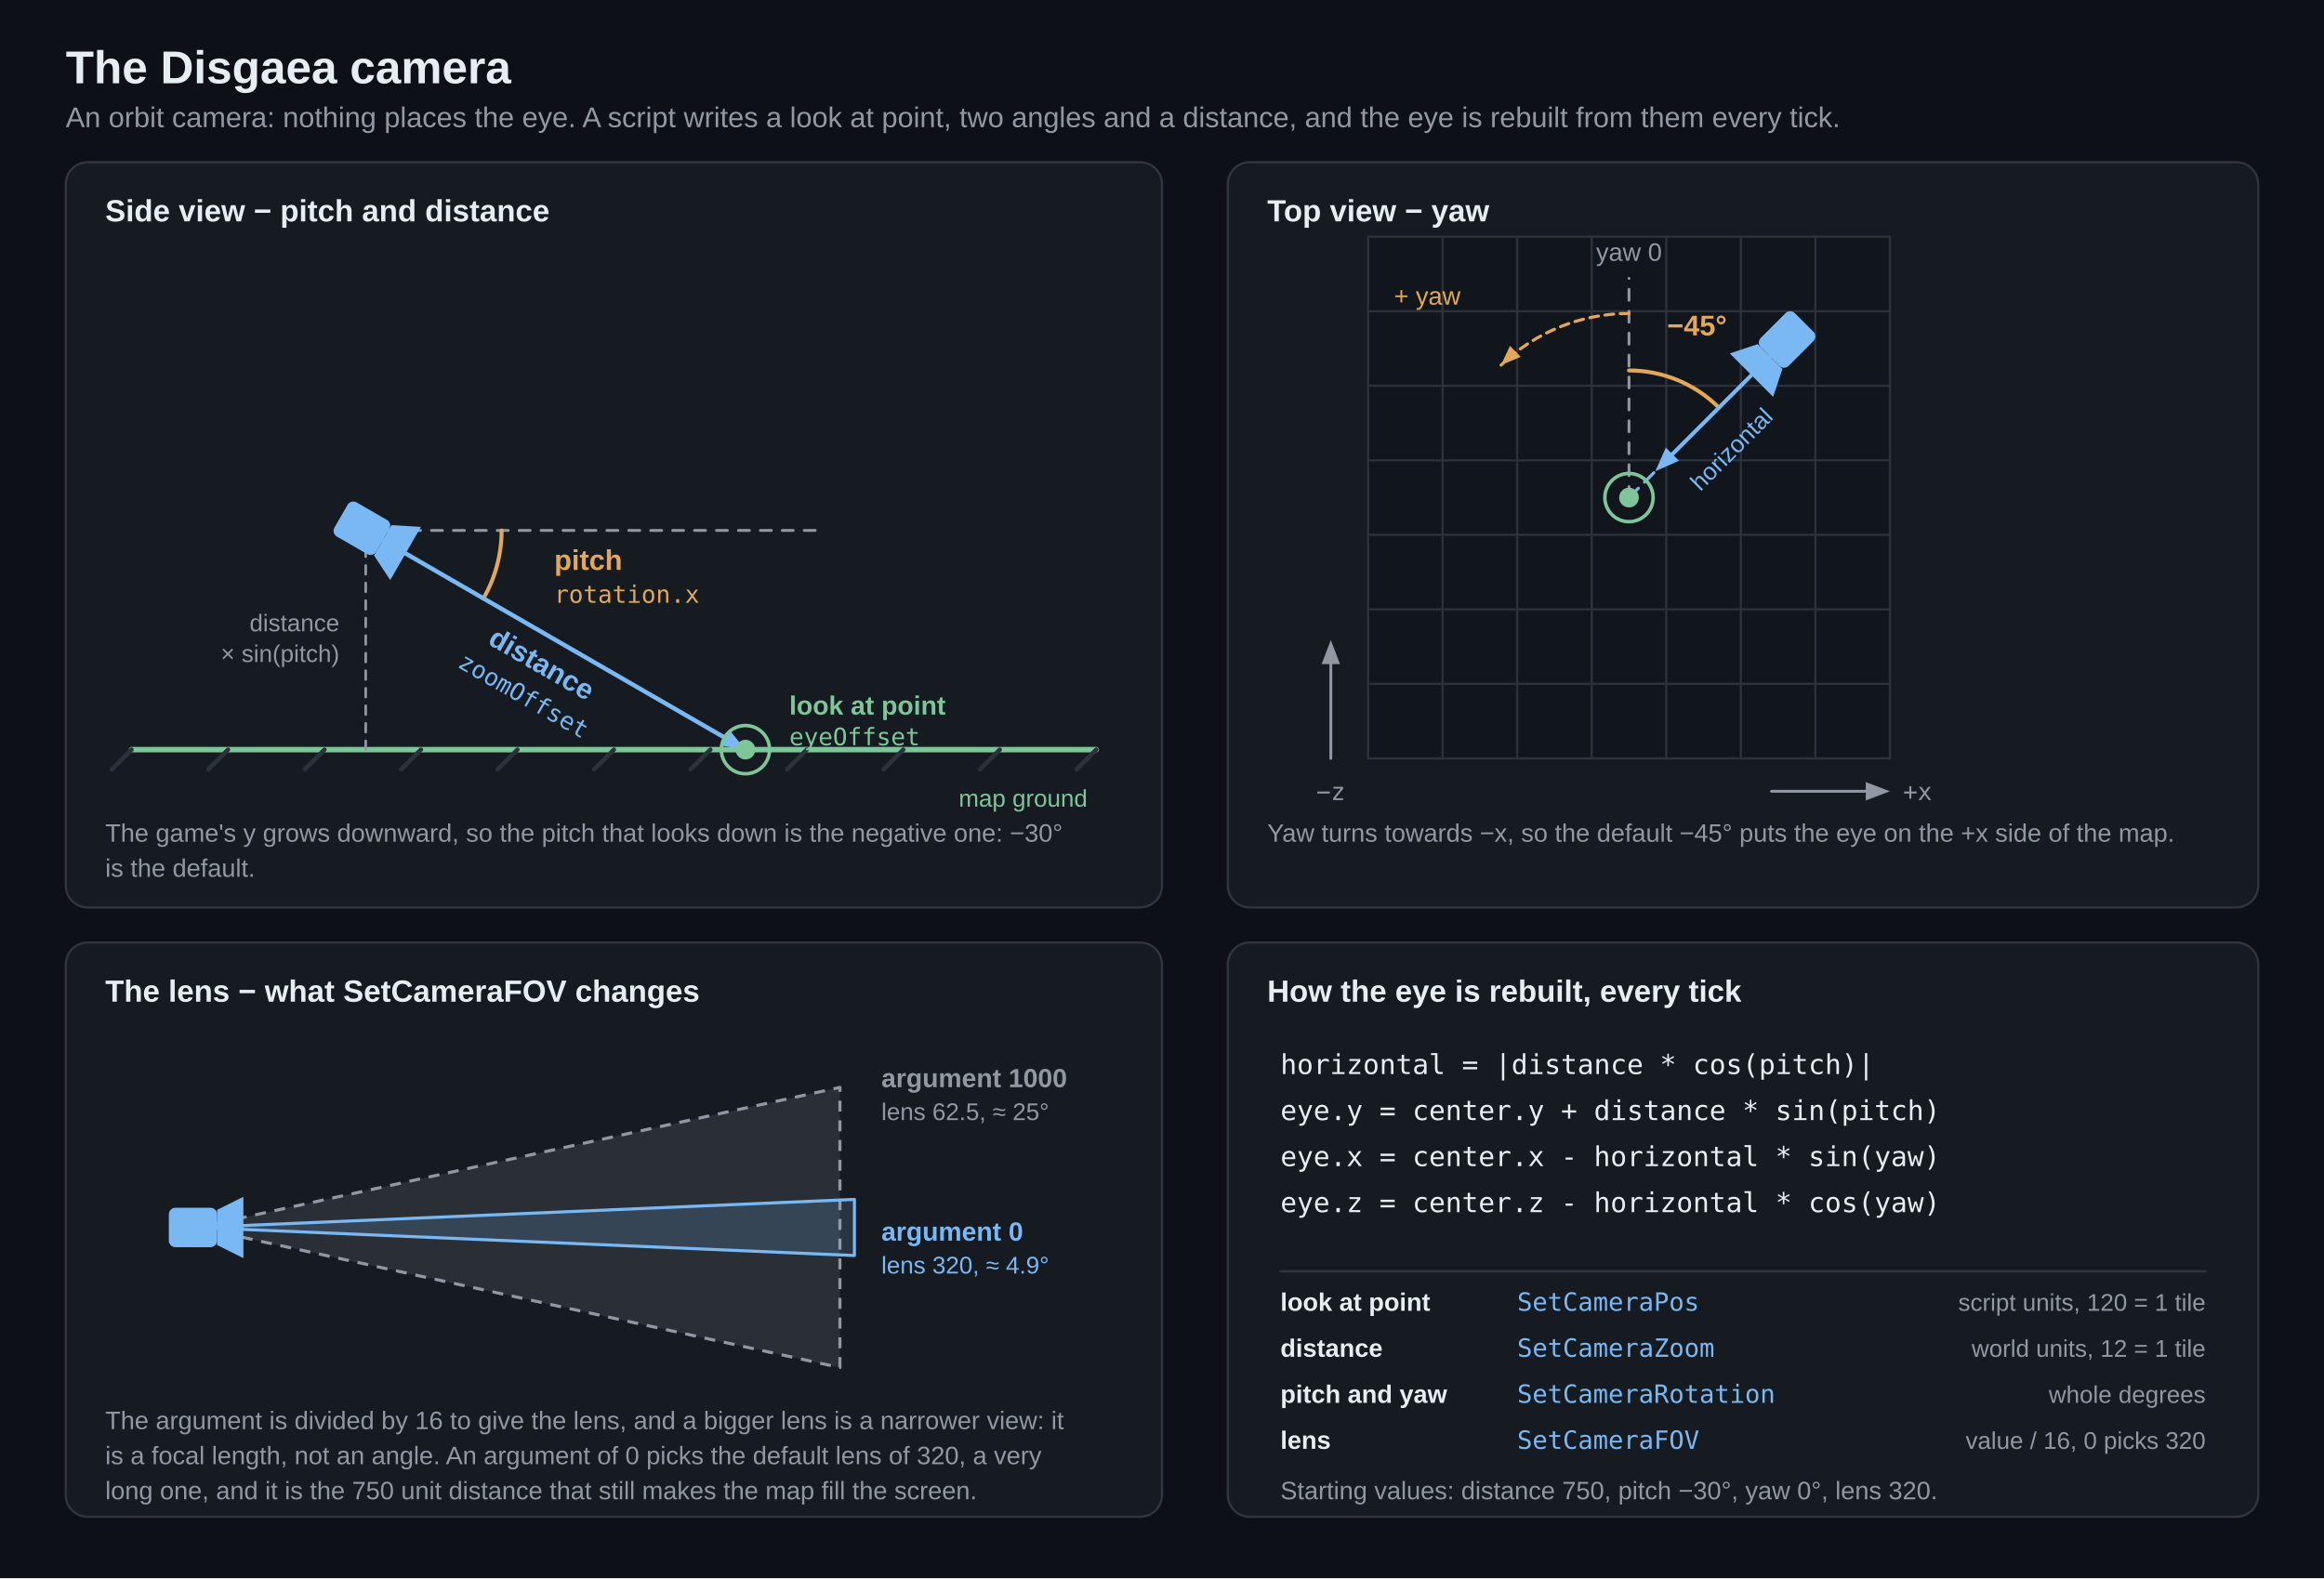
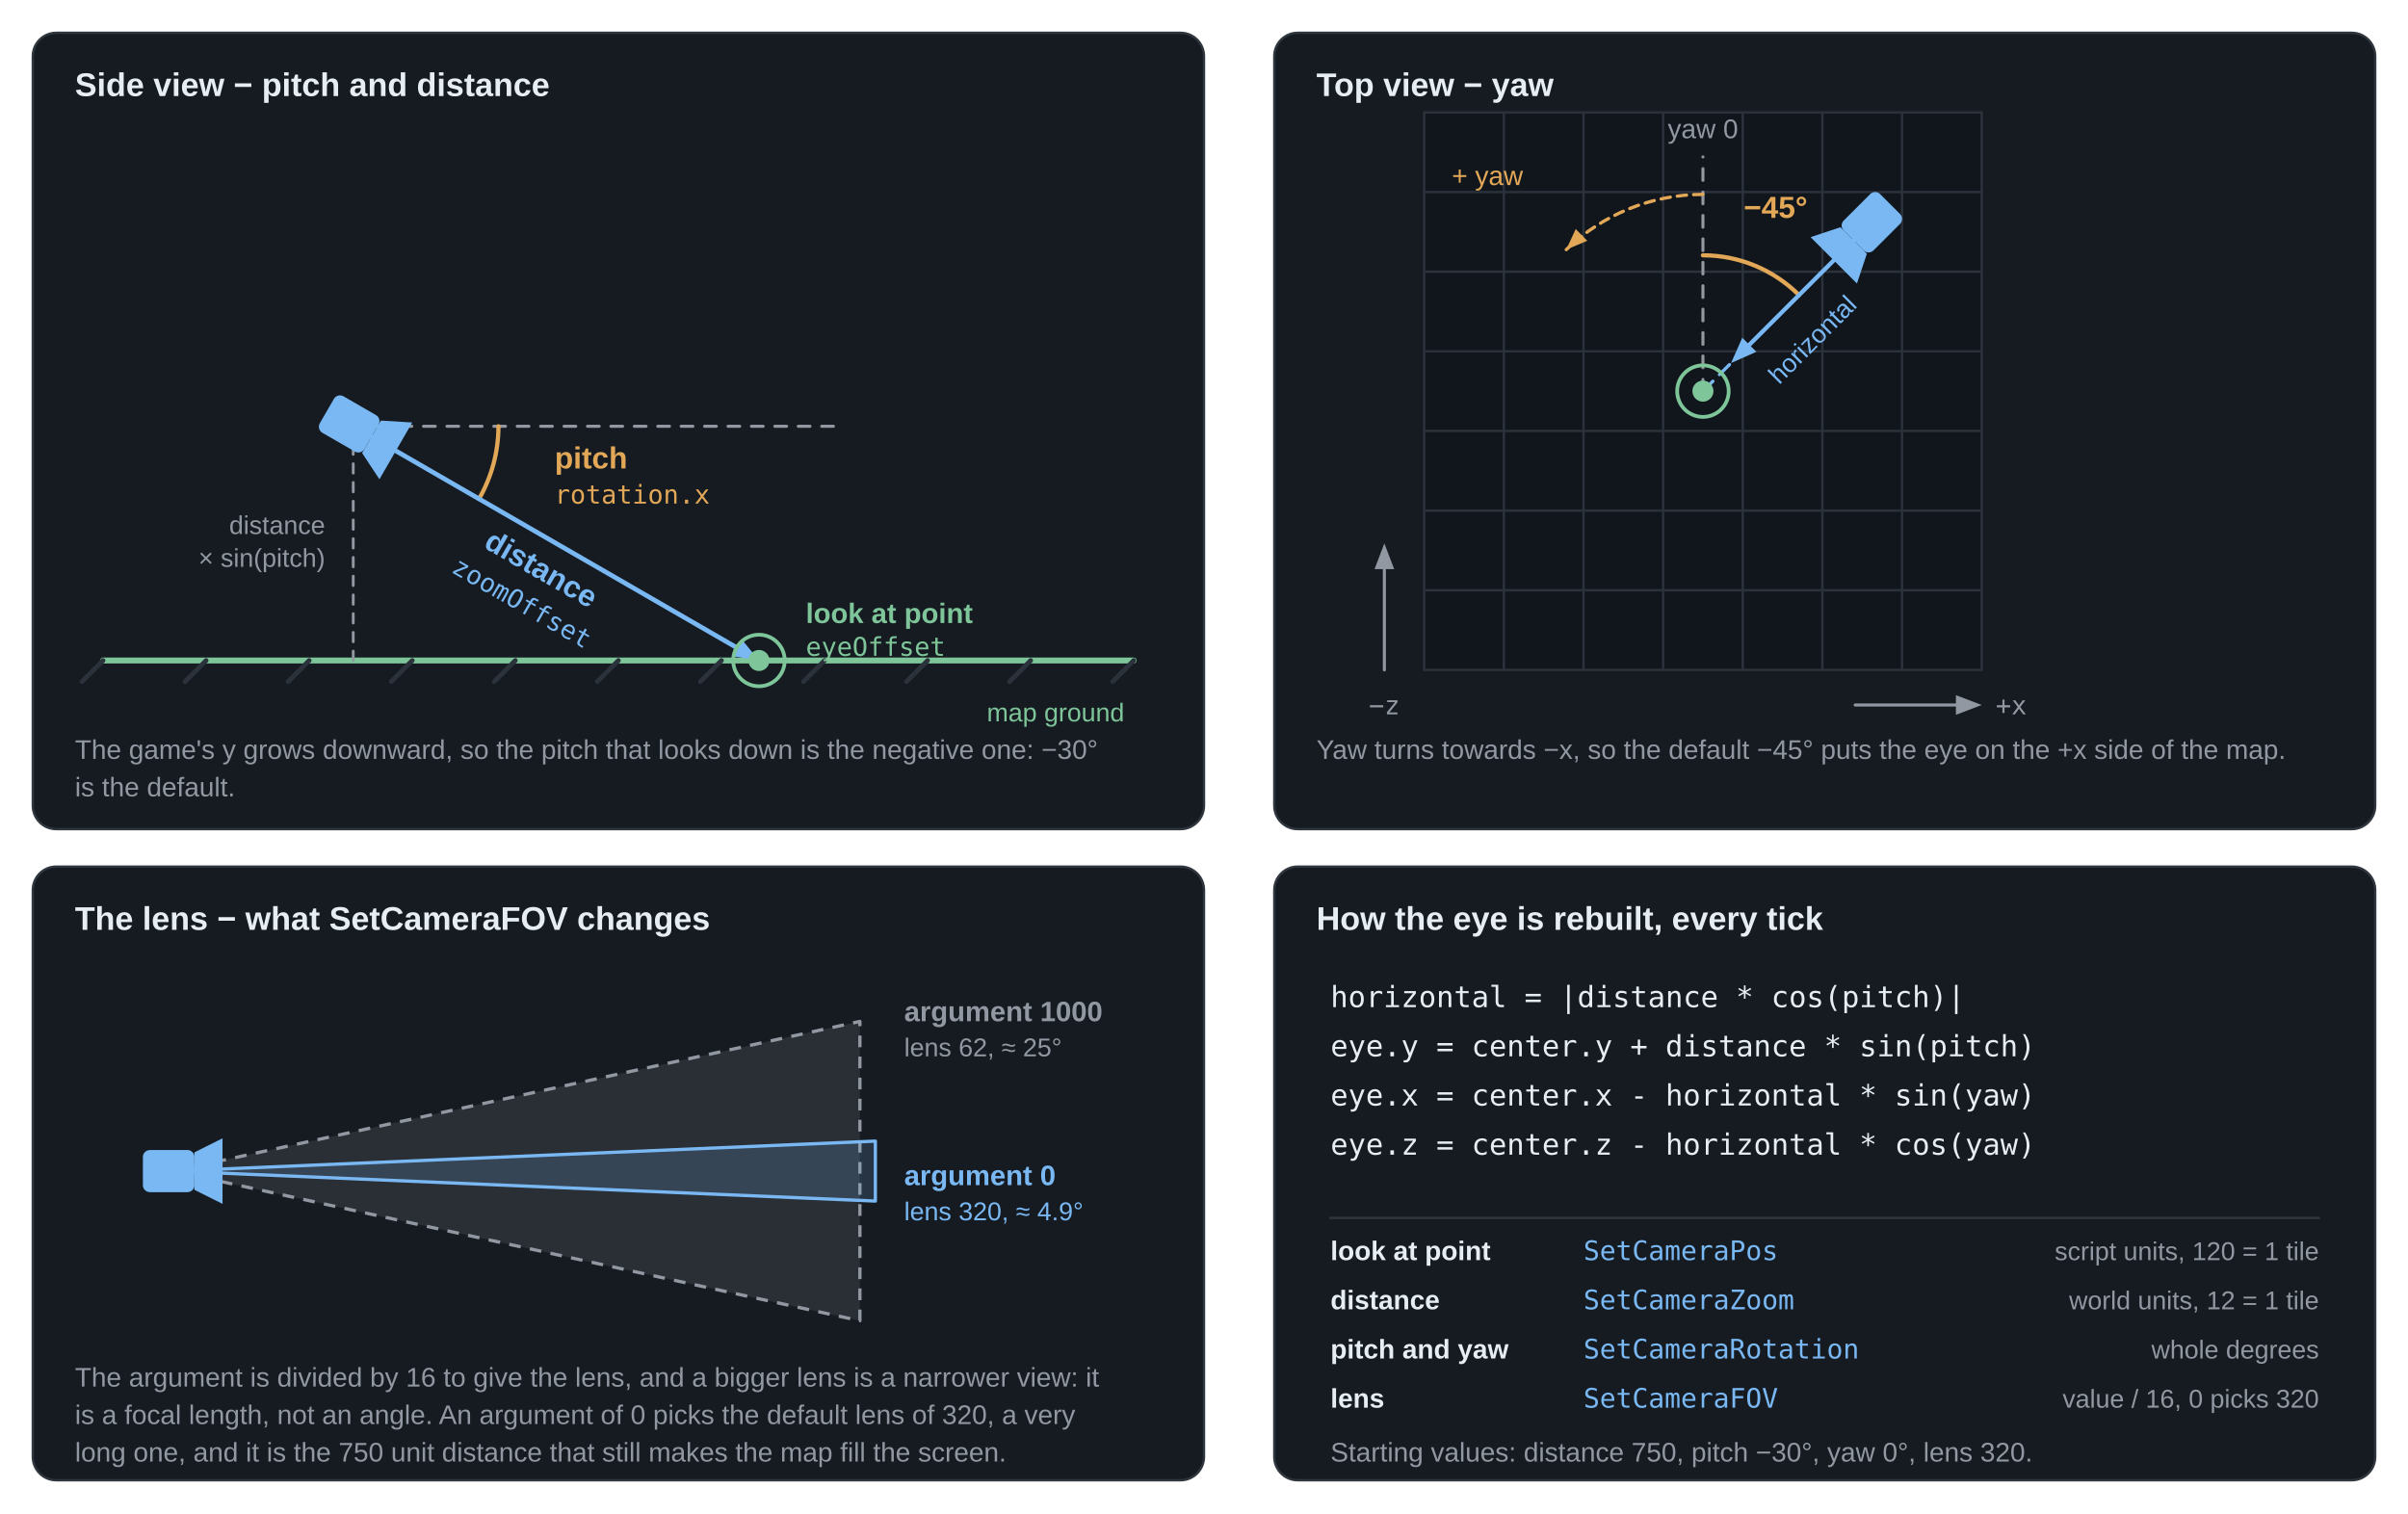
- <svg xmlns="http://www.w3.org/2000/svg" width="1060" height="720" viewBox="0 0 1060 720">
-   <rect width="1060" height="720" fill="#0d1117" />
-   <text x="30.0" y="38.0" font-family="Segoe UI, Helvetica Neue, Arial, sans-serif" font-size="21" fill="#e6edf3" font-weight="bold" text-anchor="start">The Disgaea camera</text>
-   <text x="30.0" y="58.0" font-family="Segoe UI, Helvetica Neue, Arial, sans-serif" font-size="13" fill="#9198a1" font-weight="normal" text-anchor="start">An orbit camera: nothing places the eye. A script writes a look at point, two angles and a distance, and the eye is rebuilt from them every tick.</text>
+ <svg xmlns="http://www.w3.org/2000/svg" width="1028" height="646" viewBox="16 60 1028 646">
  <rect x="30.0" y="74.0" width="500.0" height="340.0" rx="10" fill="#161b22" stroke="#30363d" />
  <text x="48.0" y="101.0" font-family="Segoe UI, Helvetica Neue, Arial, sans-serif" font-size="14" fill="#e6edf3" font-weight="bold" text-anchor="start">Side view − pitch and distance</text>
  <line x1="60.0" y1="342.0" x2="500.0" y2="342.0" stroke="#7ec699" stroke-width="2.5" stroke-linecap="round" />
  <line x1="60.0" y1="342.0" x2="51.0" y2="351.0" stroke="#2b323b" stroke-width="2.0" stroke-linecap="round" />
  <line x1="104.0" y1="342.0" x2="95.0" y2="351.0" stroke="#2b323b" stroke-width="2.0" stroke-linecap="round" />
  <line x1="148.0" y1="342.0" x2="139.0" y2="351.0" stroke="#2b323b" stroke-width="2.0" stroke-linecap="round" />
  <line x1="192.0" y1="342.0" x2="183.0" y2="351.0" stroke="#2b323b" stroke-width="2.0" stroke-linecap="round" />
  <line x1="236.0" y1="342.0" x2="227.0" y2="351.0" stroke="#2b323b" stroke-width="2.0" stroke-linecap="round" />
  <line x1="280.0" y1="342.0" x2="271.0" y2="351.0" stroke="#2b323b" stroke-width="2.0" stroke-linecap="round" />
  <line x1="324.0" y1="342.0" x2="315.0" y2="351.0" stroke="#2b323b" stroke-width="2.0" stroke-linecap="round" />
  <line x1="368.0" y1="342.0" x2="359.0" y2="351.0" stroke="#2b323b" stroke-width="2.0" stroke-linecap="round" />
  <line x1="412.0" y1="342.0" x2="403.0" y2="351.0" stroke="#2b323b" stroke-width="2.0" stroke-linecap="round" />
  <line x1="456.0" y1="342.0" x2="447.0" y2="351.0" stroke="#2b323b" stroke-width="2.0" stroke-linecap="round" />
  <line x1="500.0" y1="342.0" x2="491.0" y2="351.0" stroke="#2b323b" stroke-width="2.0" stroke-linecap="round" />
  <text x="496.0" y="368.0" font-family="Segoe UI, Helvetica Neue, Arial, sans-serif" font-size="11" fill="#7ec699" font-weight="normal" text-anchor="end">map ground</text>
  <line x1="166.8" y1="242.0" x2="371.8" y2="242.0" stroke="#9198a1" stroke-width="1.3" stroke-linecap="round" stroke-dasharray="5 5" />
  <path d="M 228.79 242.00 A 62.00 62.00 0 0 1 220.49 273.00" fill="none" stroke="#e3a857" stroke-width="1.8" stroke-linecap="round" />
  <text x="252.8" y="260.0" font-family="Segoe UI, Helvetica Neue, Arial, sans-serif" font-size="13" fill="#e3a857" font-weight="bold" text-anchor="start">pitch</text>
  <text x="252.8" y="275.0" font-family="Consolas, DejaVu Sans Mono, Menlo, monospace" font-size="11" fill="#e3a857" font-weight="normal" text-anchor="start">rotation.x</text>
  <line x1="166.8" y1="242.0" x2="333.1" y2="338.0" stroke="#79b8f3" stroke-width="2.0" stroke-linecap="round" />
  <polygon points="340.0,342.0 328.4,340.1 332.6,332.9" fill="#79b8f3" />
  <text x="244.9" y="306.7" font-family="Segoe UI, Helvetica Neue, Arial, sans-serif" font-size="13" fill="#79b8f3" font-weight="bold" text-anchor="middle" transform="rotate(30.00 244.9 306.7)">distance</text>
  <text x="236.9" y="320.6" font-family="Consolas, DejaVu Sans Mono, Menlo, monospace" font-size="11" fill="#79b8f3" font-weight="normal" text-anchor="middle" transform="rotate(30.00 236.9 320.6)">zoomOffset</text>
  <line x1="166.8" y1="242.0" x2="166.8" y2="342.0" stroke="#9198a1" stroke-width="1.2" stroke-linecap="round" stroke-dasharray="4 4" />
  <line x1="160.8" y1="242.0" x2="172.8" y2="242.0" stroke="#9198a1" stroke-width="1.2" stroke-linecap="round" />
  <text x="154.8" y="288.0" font-family="Segoe UI, Helvetica Neue, Arial, sans-serif" font-size="11" fill="#9198a1" font-weight="normal" text-anchor="end">distance</text>
  <text x="154.8" y="302.0" font-family="Segoe UI, Helvetica Neue, Arial, sans-serif" font-size="11" fill="#9198a1" font-weight="normal" text-anchor="end">× sin(pitch)</text>
  <g transform="translate(166.8 242.0) rotate(30.00)">
    <rect x="-13" y="-9" width="22" height="18" rx="3" fill="#79b8f3" />
    <polygon points="9,-8 21,-14 21,14 9,8" fill="#79b8f3" />
  </g>
  <circle cx="340.0" cy="342.0" r="4.5" fill="#7ec699" />
  <circle cx="340.0" cy="342.0" r="11" fill="none" stroke="#7ec699" stroke-width="1.6" />
  <text x="360.0" y="326.0" font-family="Segoe UI, Helvetica Neue, Arial, sans-serif" font-size="12" fill="#7ec699" font-weight="bold" text-anchor="start">look at point</text>
  <text x="360.0" y="340.0" font-family="Consolas, DejaVu Sans Mono, Menlo, monospace" font-size="11" fill="#7ec699" font-weight="normal" text-anchor="start">eyeOffset</text>
  <text x="48.0" y="384.0" font-family="Segoe UI, Helvetica Neue, Arial, sans-serif" font-size="11.5" fill="#9198a1" font-weight="normal" text-anchor="start">The game's y grows downward, so the pitch that looks down is the negative one: −30°</text>
  <text x="48.0" y="400.0" font-family="Segoe UI, Helvetica Neue, Arial, sans-serif" font-size="11.5" fill="#9198a1" font-weight="normal" text-anchor="start">is the default.</text>
  <rect x="560.0" y="74.0" width="470.0" height="340.0" rx="10" fill="#161b22" stroke="#30363d" />
  <text x="578.0" y="101.0" font-family="Segoe UI, Helvetica Neue, Arial, sans-serif" font-size="14" fill="#e6edf3" font-weight="bold" text-anchor="start">Top view − yaw</text>
  <rect x="624" y="108" width="238" height="238" fill="#11161d" />
  <line x1="624.0" y1="108.0" x2="624.0" y2="346.0" stroke="#2b323b" stroke-width="1.0" stroke-linecap="round" />
  <line x1="624.0" y1="108.0" x2="862.0" y2="108.0" stroke="#2b323b" stroke-width="1.0" stroke-linecap="round" />
  <line x1="658.0" y1="108.0" x2="658.0" y2="346.0" stroke="#2b323b" stroke-width="1.0" stroke-linecap="round" />
  <line x1="624.0" y1="142.0" x2="862.0" y2="142.0" stroke="#2b323b" stroke-width="1.0" stroke-linecap="round" />
  <line x1="692.0" y1="108.0" x2="692.0" y2="346.0" stroke="#2b323b" stroke-width="1.0" stroke-linecap="round" />
  <line x1="624.0" y1="176.0" x2="862.0" y2="176.0" stroke="#2b323b" stroke-width="1.0" stroke-linecap="round" />
  <line x1="726.0" y1="108.0" x2="726.0" y2="346.0" stroke="#2b323b" stroke-width="1.0" stroke-linecap="round" />
  <line x1="624.0" y1="210.0" x2="862.0" y2="210.0" stroke="#2b323b" stroke-width="1.0" stroke-linecap="round" />
  <line x1="760.0" y1="108.0" x2="760.0" y2="346.0" stroke="#2b323b" stroke-width="1.0" stroke-linecap="round" />
  <line x1="624.0" y1="244.0" x2="862.0" y2="244.0" stroke="#2b323b" stroke-width="1.0" stroke-linecap="round" />
  <line x1="794.0" y1="108.0" x2="794.0" y2="346.0" stroke="#2b323b" stroke-width="1.0" stroke-linecap="round" />
  <line x1="624.0" y1="278.0" x2="862.0" y2="278.0" stroke="#2b323b" stroke-width="1.0" stroke-linecap="round" />
  <line x1="828.0" y1="108.0" x2="828.0" y2="346.0" stroke="#2b323b" stroke-width="1.0" stroke-linecap="round" />
  <line x1="624.0" y1="312.0" x2="862.0" y2="312.0" stroke="#2b323b" stroke-width="1.0" stroke-linecap="round" />
  <line x1="862.0" y1="108.0" x2="862.0" y2="346.0" stroke="#2b323b" stroke-width="1.0" stroke-linecap="round" />
  <line x1="624.0" y1="346.0" x2="862.0" y2="346.0" stroke="#2b323b" stroke-width="1.0" stroke-linecap="round" />
  <line x1="743.0" y1="227.0" x2="743.0" y2="127.0" stroke="#9198a1" stroke-width="1.3" stroke-linecap="round" stroke-dasharray="5 5" />
  <text x="743.0" y="119.0" font-family="Segoe UI, Helvetica Neue, Arial, sans-serif" font-size="11.5" fill="#9198a1" font-weight="normal" text-anchor="middle">yaw 0</text>
  <path d="M 743.00 169.00 A 58.00 58.00 0 0 1 784.01 185.99" fill="none" stroke="#e3a857" stroke-width="1.8" stroke-linecap="round" />
  <text x="774.0" y="153.0" font-family="Segoe UI, Helvetica Neue, Arial, sans-serif" font-size="13" fill="#e3a857" font-weight="bold" text-anchor="middle">−45°</text>
  <path d="M 743.00 143.00 A 84.00 84.00 0 0 0 684.65 166.58" fill="none" stroke="#e3a857" stroke-width="1.4" stroke-linecap="round" stroke-dasharray="4 3" />
  <polygon points="684.6,166.6 688.7,157.8 693.6,162.8" fill="#e3a857" />
  <text x="651.0" y="139.0" font-family="Segoe UI, Helvetica Neue, Arial, sans-serif" font-size="11.5" fill="#e3a857" font-weight="normal" text-anchor="middle">+ yaw</text>
  <line x1="743.0" y1="227.0" x2="813.7" y2="156.3" stroke="#79b8f3" stroke-width="1.4" stroke-linecap="round" stroke-dasharray="6 4" />
  <text x="792.4" y="207.6" font-family="Segoe UI, Helvetica Neue, Arial, sans-serif" font-size="11" fill="#79b8f3" font-weight="normal" text-anchor="middle" transform="rotate(-45.00 792.4 207.6)">horizontal</text>
  <line x1="813.7" y1="156.3" x2="760.7" y2="209.3" stroke="#79b8f3" stroke-width="1.8" stroke-linecap="round" />
  <polygon points="755.0,215.0 759.8,204.2 765.8,210.2" fill="#79b8f3" />
  <g transform="translate(813.7 156.3) rotate(135.00)">
    <rect x="-13" y="-9" width="22" height="18" rx="3" fill="#79b8f3" />
    <polygon points="9,-8 21,-14 21,14 9,8" fill="#79b8f3" />
  </g>
  <circle cx="743.0" cy="227.0" r="4.5" fill="#7ec699" />
  <circle cx="743.0" cy="227.0" r="11" fill="none" stroke="#7ec699" stroke-width="1.6" />
  <line x1="808.0" y1="361.0" x2="854.0" y2="361.0" stroke="#9198a1" stroke-width="1.3" stroke-linecap="round" />
  <polygon points="862.0,361.0 851.0,365.2 851.0,356.8" fill="#9198a1" />
  <text x="868.0" y="365.0" font-family="Consolas, DejaVu Sans Mono, Menlo, monospace" font-size="11" fill="#9198a1" font-weight="normal" text-anchor="start">+x</text>
  <line x1="607.0" y1="346.0" x2="607.0" y2="300.0" stroke="#9198a1" stroke-width="1.3" stroke-linecap="round" />
  <polygon points="607.0,292.0 611.2,303.0 602.8,303.0" fill="#9198a1" />
  <text x="607.0" y="365.0" font-family="Consolas, DejaVu Sans Mono, Menlo, monospace" font-size="11" fill="#9198a1" font-weight="normal" text-anchor="middle">−z</text>
  <text x="578.0" y="384.0" font-family="Segoe UI, Helvetica Neue, Arial, sans-serif" font-size="11.5" fill="#9198a1" font-weight="normal" text-anchor="start">Yaw turns towards −x, so the default −45° puts the eye on the +x side of the map.</text>
  <rect x="30.0" y="430.0" width="500.0" height="262.0" rx="10" fill="#161b22" stroke="#30363d" />
  <text x="48.0" y="457.0" font-family="Segoe UI, Helvetica Neue, Arial, sans-serif" font-size="14" fill="#e6edf3" font-weight="bold" text-anchor="start">The lens − what SetCameraFOV changes</text>
  <polygon points="90.0,560.0 383.1,496.1 383.1,623.9" fill="#9198a1" fill-opacity="0.16" stroke="#9198a1" stroke-width="1.4" stroke-linejoin="round" stroke-dasharray="5 4" />
  <polygon points="90.0,560.0 389.7,547.2 389.7,572.8" fill="#79b8f3" fill-opacity="0.16" stroke="#79b8f3" stroke-width="1.4" stroke-linejoin="round" />
  <g transform="translate(90.0 560.0) rotate(0.00)">
    <rect x="-13" y="-9" width="22" height="18" rx="3" fill="#79b8f3" />
    <polygon points="9,-8 21,-14 21,14 9,8" fill="#79b8f3" />
  </g>
  <text x="402.0" y="496.0" font-family="Segoe UI, Helvetica Neue, Arial, sans-serif" font-size="12" fill="#9198a1" font-weight="bold" text-anchor="start">argument 1000</text>
-   <text x="402.0" y="511.0" font-family="Segoe UI, Helvetica Neue, Arial, sans-serif" font-size="11" fill="#9198a1" font-weight="normal" text-anchor="start">lens 62.5, ≈ 25°</text>
+   <text x="402.0" y="511.0" font-family="Segoe UI, Helvetica Neue, Arial, sans-serif" font-size="11" fill="#9198a1" font-weight="normal" text-anchor="start">lens 62, ≈ 25°</text>
  <text x="402.0" y="566.0" font-family="Segoe UI, Helvetica Neue, Arial, sans-serif" font-size="12" fill="#79b8f3" font-weight="bold" text-anchor="start">argument 0</text>
  <text x="402.0" y="581.0" font-family="Segoe UI, Helvetica Neue, Arial, sans-serif" font-size="11" fill="#79b8f3" font-weight="normal" text-anchor="start">lens 320, ≈ 4.9°</text>
  <text x="48.0" y="652.0" font-family="Segoe UI, Helvetica Neue, Arial, sans-serif" font-size="11.5" fill="#9198a1" font-weight="normal" text-anchor="start">The argument is divided by 16 to give the lens, and a bigger lens is a narrower view: it</text>
  <text x="48.0" y="668.0" font-family="Segoe UI, Helvetica Neue, Arial, sans-serif" font-size="11.5" fill="#9198a1" font-weight="normal" text-anchor="start">is a focal length, not an angle. An argument of 0 picks the default lens of 320, a very</text>
  <text x="48.0" y="684.0" font-family="Segoe UI, Helvetica Neue, Arial, sans-serif" font-size="11.5" fill="#9198a1" font-weight="normal" text-anchor="start">long one, and it is the 750 unit distance that still makes the map fill the screen.</text>
  <rect x="560.0" y="430.0" width="470.0" height="262.0" rx="10" fill="#161b22" stroke="#30363d" />
  <text x="578.0" y="457.0" font-family="Segoe UI, Helvetica Neue, Arial, sans-serif" font-size="14" fill="#e6edf3" font-weight="bold" text-anchor="start">How the eye is rebuilt, every tick</text>
  <text x="584.0" y="490.0" font-family="Consolas, DejaVu Sans Mono, Menlo, monospace" font-size="12.5" fill="#e6edf3" font-weight="normal" text-anchor="start">horizontal = |distance * cos(pitch)|</text>
  <text x="584.0" y="511.0" font-family="Consolas, DejaVu Sans Mono, Menlo, monospace" font-size="12.5" fill="#e6edf3" font-weight="normal" text-anchor="start">eye.y = center.y + distance * sin(pitch)</text>
  <text x="584.0" y="532.0" font-family="Consolas, DejaVu Sans Mono, Menlo, monospace" font-size="12.5" fill="#e6edf3" font-weight="normal" text-anchor="start">eye.x = center.x - horizontal * sin(yaw)</text>
  <text x="584.0" y="553.0" font-family="Consolas, DejaVu Sans Mono, Menlo, monospace" font-size="12.5" fill="#e6edf3" font-weight="normal" text-anchor="start">eye.z = center.z - horizontal * cos(yaw)</text>
  <line x1="584.0" y1="580.0" x2="1006.0" y2="580.0" stroke="#30363d" stroke-width="1.0" stroke-linecap="round" />
  <text x="584.0" y="598.0" font-family="Segoe UI, Helvetica Neue, Arial, sans-serif" font-size="11.5" fill="#e6edf3" font-weight="bold" text-anchor="start">look at point</text>
  <text x="692.0" y="598.0" font-family="Consolas, DejaVu Sans Mono, Menlo, monospace" font-size="11.5" fill="#79b8f3" font-weight="normal" text-anchor="start">SetCameraPos</text>
  <text x="1006.0" y="598.0" font-family="Segoe UI, Helvetica Neue, Arial, sans-serif" font-size="11" fill="#9198a1" font-weight="normal" text-anchor="end">script units, 120 = 1 tile</text>
  <text x="584.0" y="619.0" font-family="Segoe UI, Helvetica Neue, Arial, sans-serif" font-size="11.5" fill="#e6edf3" font-weight="bold" text-anchor="start">distance</text>
  <text x="692.0" y="619.0" font-family="Consolas, DejaVu Sans Mono, Menlo, monospace" font-size="11.5" fill="#79b8f3" font-weight="normal" text-anchor="start">SetCameraZoom</text>
  <text x="1006.0" y="619.0" font-family="Segoe UI, Helvetica Neue, Arial, sans-serif" font-size="11" fill="#9198a1" font-weight="normal" text-anchor="end">world units, 12 = 1 tile</text>
  <text x="584.0" y="640.0" font-family="Segoe UI, Helvetica Neue, Arial, sans-serif" font-size="11.5" fill="#e6edf3" font-weight="bold" text-anchor="start">pitch and yaw</text>
  <text x="692.0" y="640.0" font-family="Consolas, DejaVu Sans Mono, Menlo, monospace" font-size="11.5" fill="#79b8f3" font-weight="normal" text-anchor="start">SetCameraRotation</text>
  <text x="1006.0" y="640.0" font-family="Segoe UI, Helvetica Neue, Arial, sans-serif" font-size="11" fill="#9198a1" font-weight="normal" text-anchor="end">whole degrees</text>
  <text x="584.0" y="661.0" font-family="Segoe UI, Helvetica Neue, Arial, sans-serif" font-size="11.5" fill="#e6edf3" font-weight="bold" text-anchor="start">lens</text>
  <text x="692.0" y="661.0" font-family="Consolas, DejaVu Sans Mono, Menlo, monospace" font-size="11.5" fill="#79b8f3" font-weight="normal" text-anchor="start">SetCameraFOV</text>
  <text x="1006.0" y="661.0" font-family="Segoe UI, Helvetica Neue, Arial, sans-serif" font-size="11" fill="#9198a1" font-weight="normal" text-anchor="end">value / 16, 0 picks 320</text>
  <text x="584.0" y="684.0" font-family="Segoe UI, Helvetica Neue, Arial, sans-serif" font-size="11.5" fill="#9198a1" font-weight="normal" text-anchor="start">Starting values: distance 750, pitch −30°, yaw 0°, lens 320.</text>
</svg>
